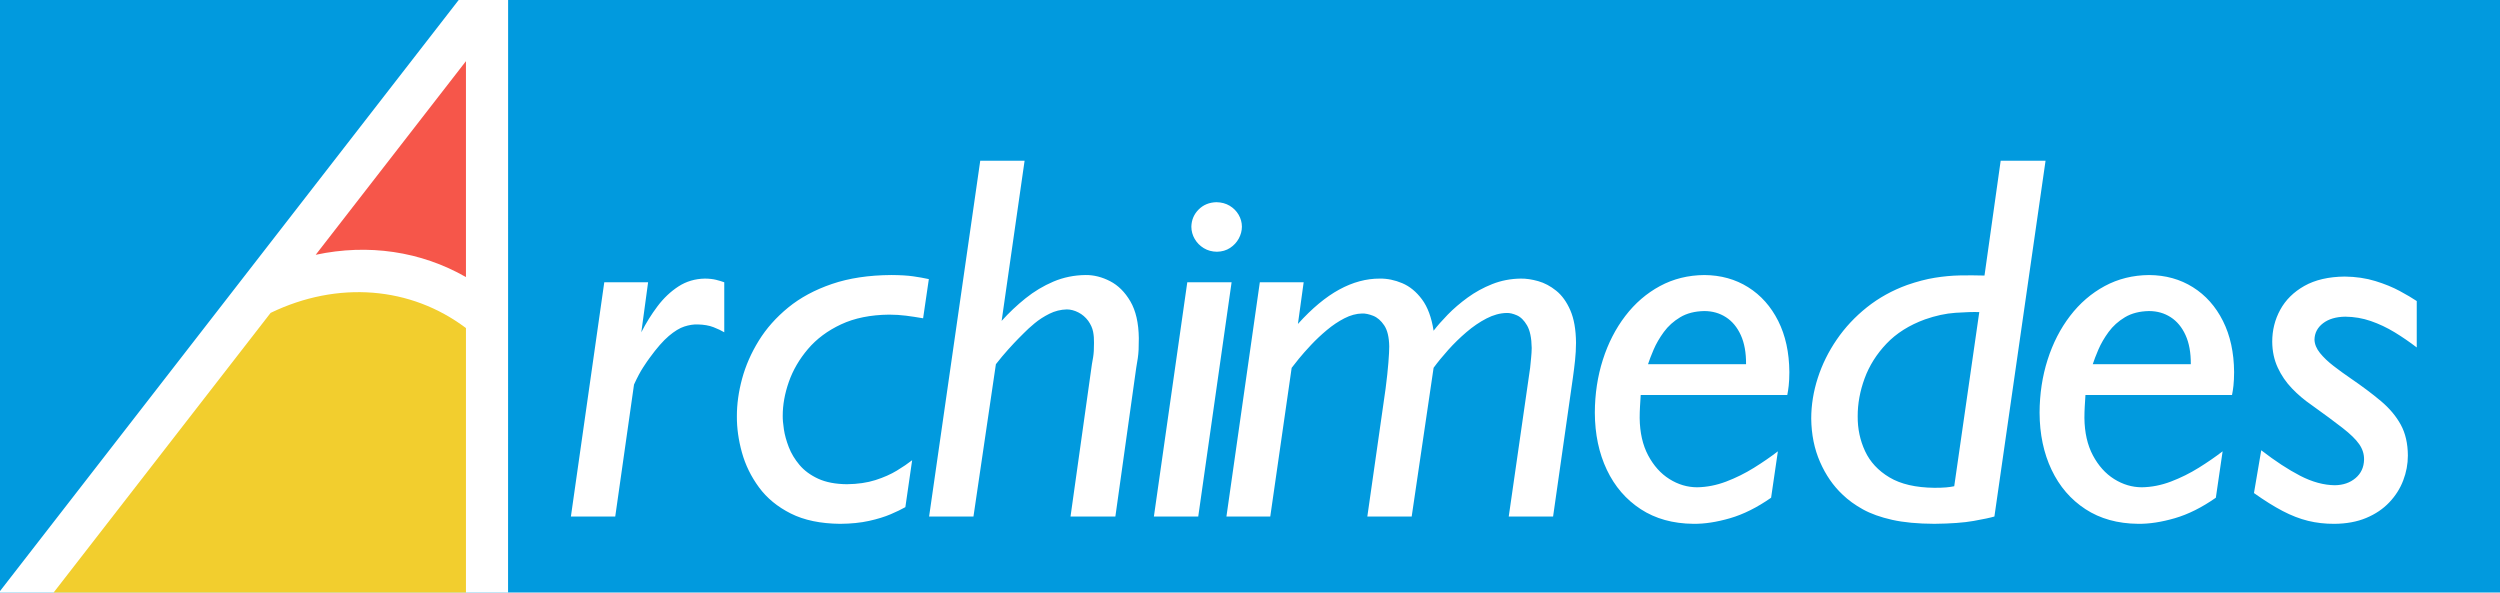
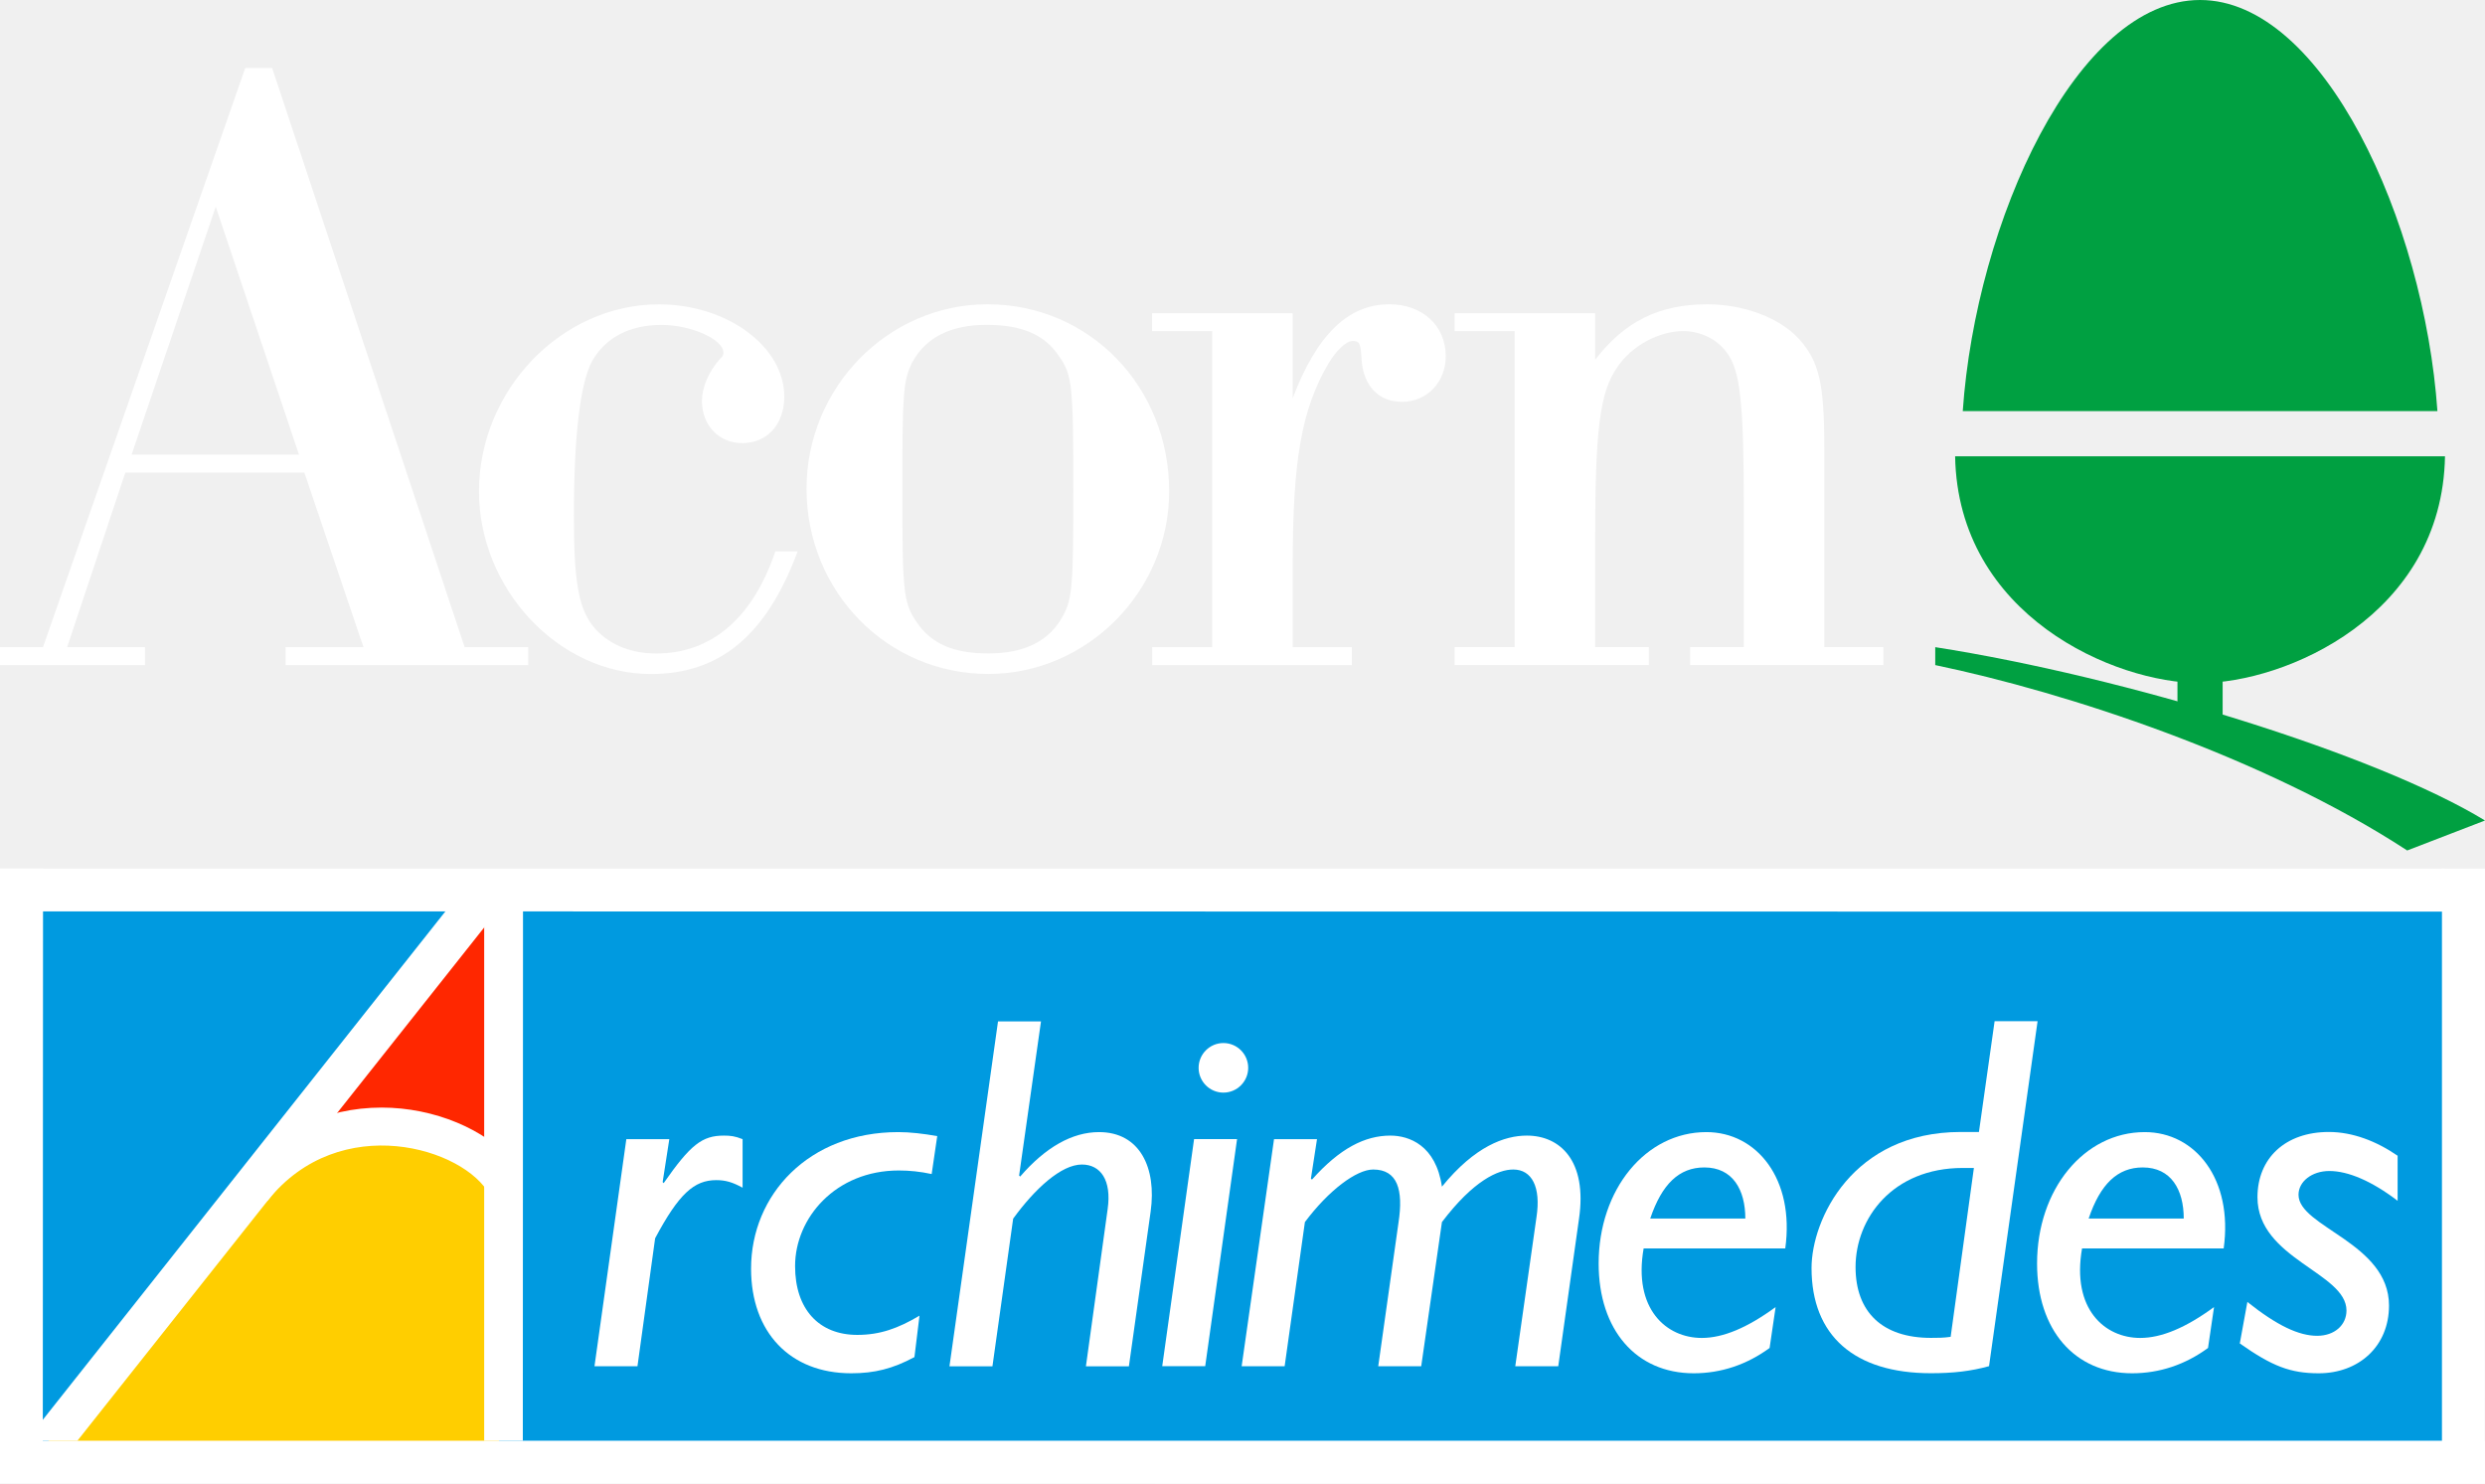
- <svg xmlns="http://www.w3.org/2000/svg" version="1.1" x="0" y="0" width="1000" height="237" viewBox="0, 0, 1000, 237">
-   <g id="Background">
-     <rect x="0" y="0" width="1000" height="237" fill="#FFFFFF" />
-   </g>
-   <g id="Layer_1">
-     <path d="M-0.435,0 L1000,0 L1000,237 L-0.435,237 z" fill="#019ADE" />
-     <path d="M-0.435,237 L183.473,0 L203.246,0 L203.223,237 z M316.307,205.4 C310.99,202.727 306.752,199.237 303.589,194.931 C300.426,190.626 298.156,185.988 296.776,181.019 C295.396,176.047 294.721,171.226 294.753,166.555 C294.735,161.699 295.434,156.666 296.846,151.457 C298.261,146.247 300.478,141.191 303.505,136.283 C306.532,131.378 310.463,126.951 315.293,123.002 C320.125,119.057 325.953,115.917 332.774,113.589 C339.596,111.258 347.507,110.067 356.509,110.011 C360.083,110.029 363.006,110.2 365.276,110.528 C367.546,110.852 369.633,111.223 371.538,111.644 L369.242,127.316 C366.786,126.89 364.499,126.542 362.38,126.272 C360.263,126.003 358.028,125.864 355.674,125.855 C348.223,125.93 341.808,127.226 336.427,129.746 C331.049,132.262 326.637,135.547 323.19,139.602 C319.746,143.655 317.197,148.024 315.548,152.709 C313.898,157.394 313.081,161.94 313.092,166.346 C313.069,167.726 313.223,169.53 313.556,171.753 C313.892,173.977 314.545,176.345 315.516,178.856 C316.487,181.367 317.919,183.744 319.809,185.988 C321.7,188.232 324.19,190.064 327.277,191.487 C330.368,192.908 334.198,193.641 338.767,193.688 C343.072,193.638 346.872,193.088 350.169,192.035 C353.468,190.98 356.323,189.716 358.741,188.246 C361.159,186.773 363.2,185.388 364.858,184.086 L362.145,202.86 C360.62,203.73 358.657,204.675 356.26,205.702 C353.862,206.725 350.989,207.612 347.641,208.357 C344.292,209.105 340.431,209.496 336.053,209.531 C328.208,209.453 321.624,208.076 316.307,205.4 z M923.213,208.334 C919.908,207.522 916.53,206.212 913.066,204.403 C909.602,202.594 905.775,200.202 901.586,197.225 L904.499,180.108 C910.095,184.437 915.298,187.837 920.082,190.313 C924.865,192.786 929.489,194.047 933.939,194.096 C937.259,194.047 940.013,193.099 942.202,191.252 C944.405,189.403 945.55,186.942 945.623,183.869 C945.666,181.642 945.014,179.578 943.68,177.673 C942.361,175.774 940.158,173.617 937.056,171.202 C933.968,168.79 929.794,165.706 924.546,161.949 C921.72,160.009 919.125,157.809 916.777,155.353 C914.414,152.895 912.515,150.126 911.095,147.041 C909.66,143.96 908.92,140.507 908.891,136.689 C908.891,132.097 909.95,127.835 912.095,123.904 C914.24,119.97 917.458,116.792 921.749,114.366 C926.054,111.942 931.432,110.693 937.897,110.623 C942.361,110.681 946.449,111.281 950.145,112.421 C953.842,113.56 957.089,114.885 959.886,116.395 C962.684,117.906 964.945,119.245 966.699,120.416 L966.699,138.985 C963.844,136.796 960.901,134.775 957.857,132.917 C954.798,131.062 951.638,129.563 948.348,128.424 C945.072,127.287 941.651,126.702 938.114,126.67 C934.403,126.725 931.432,127.603 929.214,129.305 C926.996,131.004 925.851,133.187 925.793,135.854 C925.851,137.663 926.576,139.449 927.996,141.206 C929.417,142.962 931.214,144.682 933.403,146.369 C935.592,148.056 937.853,149.703 940.201,151.303 C944.883,154.504 948.942,157.542 952.363,160.424 C955.784,163.305 958.437,166.457 960.307,169.872 C962.177,173.29 963.119,177.398 963.148,182.199 C963.148,185.625 962.524,188.956 961.278,192.192 C960.046,195.427 958.19,198.347 955.712,200.953 C953.247,203.556 950.189,205.629 946.507,207.168 C942.84,208.708 938.578,209.496 933.722,209.531 C930.011,209.546 926.518,209.146 923.213,208.334 z M656.287,203.661 C650.414,199.828 645.894,194.581 642.731,187.921 C639.568,181.262 637.968,173.652 637.933,165.094 C637.959,157.583 639.029,150.52 641.139,143.905 C643.25,137.289 646.248,131.444 650.132,126.368 C654.017,121.295 658.632,117.314 663.978,114.427 C669.321,111.542 675.241,110.072 681.735,110.017 C688.331,110.064 694.175,111.687 699.269,114.888 C704.365,118.088 708.369,122.585 711.286,128.38 C714.199,134.175 715.686,140.988 715.744,148.819 C715.736,150.99 715.649,152.808 715.483,154.275 C715.318,155.739 715.127,156.982 714.909,158.006 L656.281,158.006 C656.174,159.65 656.078,161.206 655.997,162.67 C655.913,164.134 655.87,165.636 655.867,167.181 C655.936,173.038 657.07,178.03 659.264,182.155 C661.462,186.283 664.294,189.438 667.765,191.618 C671.235,193.798 674.919,194.897 678.813,194.914 C682.733,194.856 686.623,194.091 690.488,192.621 C694.352,191.148 698.043,189.319 701.562,187.13 C705.079,184.941 708.276,182.741 711.152,180.526 L708.442,199.089 C702.852,202.994 697.384,205.725 692.036,207.282 C686.684,208.838 681.79,209.586 677.352,209.525 C669.182,209.45 662.161,207.496 656.287,203.661 z M756.858,207.934 C752.228,206.896 748.326,205.499 745.154,203.742 C741.983,201.985 739.272,200.016 737.019,197.833 C733.3,194.349 730.296,190.003 728.015,184.796 C725.73,179.592 724.556,173.786 724.489,167.379 C724.501,161.966 725.377,156.565 727.116,151.176 C728.855,145.786 731.381,140.672 734.694,135.831 C738.008,130.992 742.035,126.684 746.775,122.91 C751.512,119.138 756.89,116.16 762.905,113.977 C766.842,112.612 770.515,111.652 773.927,111.102 C777.34,110.548 780.659,110.241 783.886,110.174 C787.113,110.107 790.417,110.122 793.798,110.22 L800.269,64.299 L818.22,64.299 L797.764,206.603 C796.123,207.09 793.348,207.682 789.44,208.377 C785.53,209.073 780.303,209.456 773.759,209.525 C767.123,209.502 761.49,208.972 756.858,207.934 z M834.185,203.661 C828.311,199.828 823.792,194.581 820.629,187.921 C817.466,181.262 815.866,173.652 815.831,165.094 C815.857,157.583 816.927,150.52 819.037,143.905 C821.148,137.289 824.145,131.444 828.03,126.368 C831.915,121.295 836.53,117.314 841.876,114.427 C847.219,111.542 853.139,110.072 859.633,110.017 C866.229,110.064 872.073,111.687 877.167,114.888 C882.263,118.088 886.267,122.585 889.178,128.38 C892.091,134.175 893.584,140.988 893.642,148.819 C893.628,150.99 893.541,152.808 893.381,154.275 C893.222,155.739 893.019,156.982 892.802,158.006 L834.179,158.006 C834.072,159.65 833.976,161.206 833.895,162.67 C833.811,164.134 833.767,165.636 833.765,167.181 C833.834,173.038 834.968,178.03 837.162,182.155 C839.36,186.283 842.192,189.438 845.662,191.618 C849.133,193.798 852.817,194.897 856.711,194.914 C860.63,194.856 864.521,194.091 868.385,192.621 C872.25,191.148 875.94,189.319 879.46,187.13 C882.977,184.941 886.174,182.741 889.047,180.526 L886.339,199.089 C880.75,202.994 875.282,205.725 869.934,207.282 C864.582,208.838 859.688,209.586 855.25,209.525 C847.08,209.45 840.058,207.496 834.185,203.661 z M228.356,206.626 L241.71,112.916 L259.24,112.916 L256.527,132.911 C258.394,129.232 260.548,125.771 262.989,122.524 C265.43,119.28 268.216,116.636 271.35,114.595 C274.484,112.554 278.029,111.502 281.984,111.438 C283.74,111.458 285.236,111.623 286.471,111.936 C287.706,112.247 288.785,112.574 289.704,112.916 L289.704,132.911 C288.573,132.233 287.138,131.555 285.402,130.873 C283.668,130.195 281.555,129.83 279.064,129.777 C277.409,129.722 275.64,129.995 273.762,130.598 C271.88,131.201 269.805,132.465 267.532,134.387 C265.259,136.312 262.702,139.228 259.864,143.142 C259.304,143.873 258.446,145.128 257.283,146.905 C256.124,148.682 254.898,150.987 253.605,153.822 L246.093,206.626 z M371.639,206.626 L392.095,64.299 L409.838,64.299 L400.653,128.357 C403.573,125.11 406.756,122.104 410.2,119.338 C413.647,116.569 417.369,114.337 421.37,112.635 C425.374,110.936 429.67,110.061 434.259,110.011 C437.541,109.982 440.8,110.803 444.038,112.473 C447.273,114.143 449.978,116.833 452.147,120.544 C454.318,124.255 455.446,129.154 455.53,135.245 C455.533,137.141 455.504,138.681 455.446,139.86 C455.385,141.037 455.278,142.159 455.127,143.223 C454.976,144.287 454.765,145.592 454.486,147.14 L446.146,206.626 L428.206,206.626 L436.764,145.682 C436.97,144.598 437.135,143.658 437.257,142.858 C437.382,142.061 437.469,141.229 437.521,140.362 C437.573,139.495 437.599,138.414 437.599,137.124 C437.634,135.57 437.512,134.083 437.234,132.662 C436.956,131.239 436.312,129.804 435.303,128.357 C434.216,126.887 432.894,125.756 431.337,124.965 C429.78,124.174 428.25,123.773 426.745,123.765 C424.289,123.823 421.959,124.403 419.755,125.504 C417.549,126.606 415.575,127.881 413.832,129.331 C412.09,130.781 410.69,132.056 409.629,133.158 C409.319,133.453 408.591,134.181 407.449,135.338 C406.304,136.495 404.929,137.964 403.32,139.744 C401.711,141.527 400.056,143.505 398.357,145.682 L389.382,206.626 z M461.554,206.626 L474.913,112.916 L492.638,112.916 L479.294,206.626 z M490.571,206.626 L503.93,112.916 L521.464,112.916 L519.168,129.577 C524.789,123.347 530.303,118.758 535.71,115.815 C541.122,112.87 546.532,111.412 551.939,111.438 C554.922,111.397 557.908,112.009 560.9,113.276 C563.892,114.54 566.524,116.697 568.794,119.747 C571.067,122.796 572.615,126.98 573.439,132.291 C574.911,130.363 576.796,128.218 579.092,125.861 C581.388,123.504 584.035,121.234 587.032,119.045 C590.033,116.859 593.318,115.056 596.892,113.638 C600.467,112.221 604.27,111.487 608.297,111.438 C610.434,111.406 612.759,111.745 615.272,112.455 C617.789,113.166 620.192,114.441 622.482,116.285 C624.776,118.129 626.657,120.738 628.127,124.107 C629.6,127.478 630.359,131.807 630.408,137.095 C630.397,139.489 630.266,141.846 630.017,144.166 C629.771,146.485 629.484,148.79 629.159,151.083 L621.233,206.626 L603.496,206.626 L612.054,147.117 C612.173,145.922 612.304,144.6 612.446,143.148 C612.591,141.696 612.669,140.374 612.681,139.182 C612.62,135.196 611.999,132.192 610.825,130.172 C609.651,128.151 608.291,126.803 606.743,126.127 C605.198,125.452 603.838,125.139 602.661,125.191 C600.035,125.235 597.347,125.965 594.602,127.383 C591.859,128.798 589.181,130.627 586.563,132.865 C583.948,135.103 581.515,137.477 579.269,139.991 C577.019,142.502 575.077,144.876 573.439,147.117 L564.672,206.626 L546.929,206.626 L554.235,155.469 C554.754,151.463 555.128,147.989 555.357,145.053 C555.589,142.116 555.702,139.95 555.696,138.556 C555.63,134.842 554.954,132.036 553.673,130.134 C552.391,128.232 550.913,126.954 549.234,126.304 C547.558,125.655 546.094,125.353 544.842,125.4 C542.529,125.443 540.169,126.084 537.765,127.319 C535.359,128.554 533.02,130.122 530.747,132.024 C528.471,133.926 526.372,135.9 524.45,137.944 C522.525,139.991 520.887,141.846 519.533,143.507 C518.182,145.174 517.225,146.383 516.663,147.143 L508.105,206.626 z M778.43,194.963 C779.607,194.859 780.694,194.702 781.691,194.494 L791.711,124.832 C789.226,124.756 786.051,124.852 782.187,125.119 C778.32,125.382 774.258,126.261 770.002,127.751 C763.688,130.059 758.548,133.303 754.579,137.483 C750.61,141.667 747.694,146.302 745.835,151.39 C743.974,156.478 743.055,161.528 743.076,166.546 C743.035,171.495 744.018,176.128 746.021,180.442 C748.024,184.759 751.277,188.264 755.785,190.957 C760.29,193.65 766.283,195.039 773.759,195.12 C775.693,195.12 777.25,195.068 778.43,194.963 z M696.323,134.059 C694.885,130.902 692.903,128.508 690.372,126.878 C687.846,125.249 684.968,124.432 681.735,124.423 C677.946,124.487 674.728,125.31 672.081,126.896 C669.437,128.479 667.257,130.444 665.541,132.787 C663.825,135.132 662.465,137.475 661.462,139.814 C660.462,142.157 659.708,144.113 659.204,145.688 L698.422,145.688 C698.46,141.093 697.761,137.216 696.323,134.059 z M874.221,134.059 C872.783,130.902 870.8,128.508 868.269,126.878 C865.744,125.249 862.866,124.432 859.633,124.423 C855.844,124.487 852.626,125.31 849.979,126.896 C847.335,128.479 845.155,130.444 843.439,132.787 C841.723,135.132 840.363,137.475 839.36,139.814 C838.36,142.157 837.606,144.113 837.101,145.688 L876.32,145.688 C876.358,141.093 875.659,137.216 874.221,134.059 z M481.512,99.259 C479.981,98.328 478.775,97.108 477.891,95.597 C477.009,94.087 476.557,92.449 476.54,90.683 C476.603,87.993 477.569,85.706 479.433,83.827 C481.297,81.943 483.668,80.96 486.547,80.879 C488.577,80.908 490.357,81.386 491.884,82.308 C493.412,83.233 494.604,84.436 495.459,85.917 C496.317,87.399 496.752,88.987 496.764,90.683 C496.752,92.318 496.335,93.893 495.514,95.412 C494.691,96.928 493.531,98.18 492.038,99.166 C490.542,100.152 488.782,100.662 486.756,100.697 C484.79,100.671 483.042,100.192 481.512,99.259 z" fill="#FFFFFF" />
-     <path d="M186.382,110.828 L186.382,24.462 L126.278,101.917 C147.298,97.414 168.37,100.514 186.382,110.828 z" fill="#F6564A" />
-     <path d="M186.382,237 L186.382,131.231 C164.329,114.596 135.138,112.173 108.247,125.152 L21.456,237 z" fill="#F2CE2E" />
+ <svg xmlns="http://www.w3.org/2000/svg" version="1.1" id="Layer_1" x="0px" y="0px" viewBox="0 0 3839 2292.3" style="enable-background:new 0 0 3839 2292.3;" xml:space="preserve">
+   <style type="text/css">
+ 	.st0{fill:#00A041;}
+ 	.st1{fill:#FFFFFF;}
+ 	.st2{fill:#FFCE00;}
+ 	.st3{fill:#FF2700;}
+ 	.st4{fill:#009AE0;}
+ </style>
+   <g>
+     <rect x="25.5" y="1385.8" class="st4" width="3771.3" height="873.2" />
+     <g>
+       <g>
+         <g>
+           <g>
+             <path class="st1" d="M1023.7,1826.2l1.6,1.6c41.4-59.4,59.4-73.4,93-73.4c10.2,0,17.2,0.8,28.9,5.5v75       c-15.6-8.6-26.6-11.7-40.6-11.7c-34.4,0-57.8,21.1-94.5,89.8l-27.3,197.7h-66.4l49.2-350.8h66.4L1023.7,1826.2z" />
+             <path class="st1" d="M1412.7,2096.6c-33.6,18-61.7,25-97.7,25c-94.5,0-154.7-63.3-154.7-161.7c0-114.1,89.1-210.9,227.4-210.9       c18,0,38.3,2.3,60.2,6.2l-8.6,58.6c-18-3.9-34.4-5.5-50.8-5.5c-97.7,0-160.2,73.4-160.2,147.7c0,66.4,36.7,106.3,96.1,106.3       c35.2,0,63.3-10.2,96.1-29.7L1412.7,2096.6z" />
+             <path class="st1" d="M1574.4,1816.1l1.6,1.6c39.1-45.3,80.5-68.7,121.9-68.7c63.3,0,89.1,55.5,79.7,122.7l-33.6,239.1h-66.4       l33.6-243c6.3-44.5-10.9-68.7-39.8-68.7c-32,0-72.7,37.5-106.2,83.6l-32,228.1h-66.4l75-532.8h66.4L1574.4,1816.1z" />
+             <path class="st1" d="M1861.9,2110.6h-66.4l49.2-350.8h66.4L1861.9,2110.6z M1928.3,1649.7c0,21.1-17.2,38.3-38.3,38.3       c-21.1,0-38.3-17.2-38.3-38.3c0-21.1,17.2-38.3,38.3-38.3C1911.2,1611.4,1928.3,1628.6,1928.3,1649.7z" />
+             <path class="st1" d="M2025.2,1820.8l1.6,1.6c43-48.4,82-68,121.1-68c28.9,0,70.3,14.8,79.7,78.9       c50.8-62.5,96.9-78.9,131.2-78.9c50.8,0,93.8,38.3,80.5,128.9l-32,227.4h-66.4l32.8-230.5c7-46.1-7-73.4-35.9-73.4       c-23.4,0-61.7,17.2-110.2,81.2l-32,222.7h-66.4l31.3-221.9c7.8-50.8-1.6-82-39.1-82c-25.8,0-68.7,32-105.5,81.2l-31.3,222.7       h-66.4l50-350.8h66.4L2025.2,1820.8z" />
+             <path class="st1" d="M2733.8,2082.5c-35.2,25.8-75,39.1-117.2,39.1c-89.1,0-146.9-67.2-146.9-169.5       c0-114.8,72.7-203.1,166.4-203.1c78.1,0,136.7,72.7,121.9,179.7h-218.8c-16.4,93.8,35.2,138.3,89.8,138.3       c32.8,0,70.3-15.6,114.1-47.7L2733.8,2082.5z M2696.3,1882.5c0-44.5-19.5-78.9-63.3-78.9c-39.1,0-65.6,25.8-83.6,78.9H2696.3z" />
+             <path class="st1" d="M3072.8,2110.6c-28.1,7.8-55.5,10.9-89.8,10.9c-118,0-184.4-57.8-184.4-162.5c0-75,63.3-210.2,230.5-210.2       h28.1l24.2-171.1h66.4L3072.8,2110.6z M3049.4,1804.4h-17.2c-108.6,0-165.6,78.1-165.6,153.1c0,69.5,41.4,109.4,116.4,109.4       c10.2,0,19.5,0,30.5-1.6L3049.4,1804.4z" />
+             <path class="st1" d="M3411.1,2082.5c-35.2,25.8-75,39.1-117.2,39.1c-89.1,0-146.9-67.2-146.9-169.5       c0-114.8,72.7-203.1,166.4-203.1c78.1,0,136.7,72.7,121.9,179.7h-218.8c-16.4,93.8,35.2,138.3,89.8,138.3       c32.8,0,70.3-15.6,114.1-47.7L3411.1,2082.5z M3373.6,1882.5c0-44.5-19.5-78.9-63.3-78.9c-39.1,0-65.6,25.8-83.6,78.9H3373.6z" />
+             <path class="st1" d="M3704.1,1855.2c-39.8-30.5-76.6-46.1-105.5-46.1c-27.3,0-47.7,16.4-47.7,36.7c0,50,139.8,74.2,139.8,171.1       c0,63.3-46.9,104.7-108.6,104.7c-43.7,0-71.9-10.9-121.9-46.1l11.7-64.1c46.1,36.7,79.7,52.3,107.8,52.3       c26.6,0,45.3-16.4,45.3-39.1c0-58.6-137.5-79.7-137.5-175c0-60.2,43-100.8,110.2-100.8c36.7,0,73.4,14.1,106.3,36.7V1855.2z" />
+           </g>
+           <polygon class="st2" points="283.7,2269.5 53.3,2252.7 443.2,1775.2 628.8,1735.1 781.2,1825.6 769.6,2269.5     " />
+           <polygon class="st3" points="438.5,1758.5 559.2,1577.2 776,1355.5 781.2,1825.6 602.7,1726.1     " />
+           <path class="st1" d="M413.7,1854.6c111.6-139.6,304.3-80.9,342.5-8.9c0,0,42.1-43.7,35.8-51.2c-41.2-49.5-121.1-83.4-202.3-83.4      c-87.9,0-166.7,38-221.8,106.9l-78.8,98.6L413.7,1854.6z" />
+           <polygon class="st1" points="0,1341.9 0,2269.5 66.1,2269.5 66.5,1341.9     " />
+           <polygon class="st1" points="3772.5,1341.9 3772.5,2269.5 3838.6,2269.5 3839,1341.9     " />
+           <polygon class="st1" points="3777.2,1341.9 0,1341.9 0,1408 3777.2,1408.4     " />
+           <polygon class="st1" points="3839,2225.8 0,2225.8 0,2291.9 3839,2292.3     " />
+         </g>
+       </g>
+       <g>
+         <polygon class="st1" points="734.9,1348.9 40.5,2225.8 119.6,2225.8 808.1,1357 781.2,1356.8    " />
+       </g>
+       <polygon class="st1" points="807.7,2225.8 808,1352.4 748,1352 748,2225.8   " />
+     </g>
+     <g>
+       <path class="st0" d="M3765.5,635.1C3745.1,341.8,3589.1,0,3398.8,0v0c-190.3,0-346.3,341.8-366.6,635.1H3765.5z" />
+       <path class="st0" d="M3020.4,704.9c4.4,246.2,246.4,350.4,378.4,350.4s374.1-104.2,378.4-350.4H3020.4z" />
+       <rect x="3345.6" y="1046.9" transform="matrix(-1.836970e-16 1 -1 -1.836970e-16 4480.59 -2317.06)" class="st0" width="106.5" height="69.8" />
+       <path class="st0" d="M2989.7,999.8l0,27.7c201.7,42,506.9,141.4,729.1,286.4l120.2-46.3C3671.2,1165.2,3283,1045.6,2989.7,999.8z" />
+       <g>
+         <g>
+           <path class="st1" d="M193.6,730.1l-89.9,269.7H224v27.7H0v-27.7h66.4L378.9,105h41.5l297.4,894.8H816v27.7H441.2v-27.7h120.3      l-91.3-269.7H193.6z M333.3,319.3l-130,383.1h258.6L333.3,319.3z" />
+           <path class="st1" d="M1232.3,851.8c-48.4,130-120.3,189.5-226.8,189.5c-142.5,0-265.5-131.4-265.5-282.1      c0-156.3,127.2-289,278-289c105.1,0,193.6,65,193.6,142.5c0,42.9-26.3,71.9-65,71.9c-36,0-62.2-27.7-62.2-65      c0-20.7,9.7-44.3,27.7-65c4.1-4.1,5.5-5.5,5.5-9.7c0-20.7-49.8-42.9-95.4-42.9c-49.8,0-87.1,19.4-107.9,56.7      c-18,34.6-27.7,114.8-27.7,237.9c0,101,6.9,141.1,29,170.1c22.1,27.7,56.7,42.9,98.2,42.9c85.8,0,149.4-55.3,184-157.7H1232.3z" />
+           <path class="st1" d="M1806.2,759.1c0,154.9-127.2,282.1-279.4,282.1C1370.5,1041.3,1246,914,1246,755      c0-156.3,125.9-284.9,279.4-284.9C1683.1,470.1,1806.2,597.3,1806.2,759.1z M1409.2,560c-13.8,27.7-15.2,47-15.2,195      c0,160.4,1.4,175.6,22.1,206.1c22.1,33.2,56.7,48.4,110.6,48.4c56.7,0,95.4-19.4,116.2-59.5c13.8-26.3,15.2-47,15.2-192.2      c0-161.8-1.4-178.4-22.1-207.5c-22.1-33.2-56.7-48.4-112-48.4C1468.7,501.9,1430,521.3,1409.2,560z" />
+           <path class="st1" d="M1872.5,511.6h-92.7v-27.7H1997v131.4c37.3-98.2,85.7-145.2,149.4-145.2c51.2,0,87.1,33.2,87.1,80.2      c0,40.1-29,70.5-67.8,70.5c-35.9,0-59.5-24.9-62.2-65c-1.4-24.9-2.8-29-13.8-29c-9.7,0-24.9,13.8-37.3,34.6      c-41.5,70.5-55.3,149.4-55.3,309.8v128.6h91.3v27.7h-308.4v-27.7h92.7V511.6z" />
+           <path class="st1" d="M2339.9,511.6h-92.7v-27.7h217.1v71.9c45.6-59.5,99.6-85.7,172.9-85.7c56.7,0,112,20.7,142.4,53.9      c30.4,34.6,38.7,66.4,38.7,168.7v307h91.3v27.7H2611v-27.7h83v-213c0-164.6-5.5-214.4-26.3-242c-15.2-20.7-40.1-33.2-67.8-33.2      c-36,0-78.8,22.1-101,55.3c-27.7,38.7-34.6,98.2-34.6,268.3v164.6h83v27.7h-300.1v-27.7h92.7V511.6z" />
+         </g>
+       </g>
+     </g>
  </g>
</svg>
